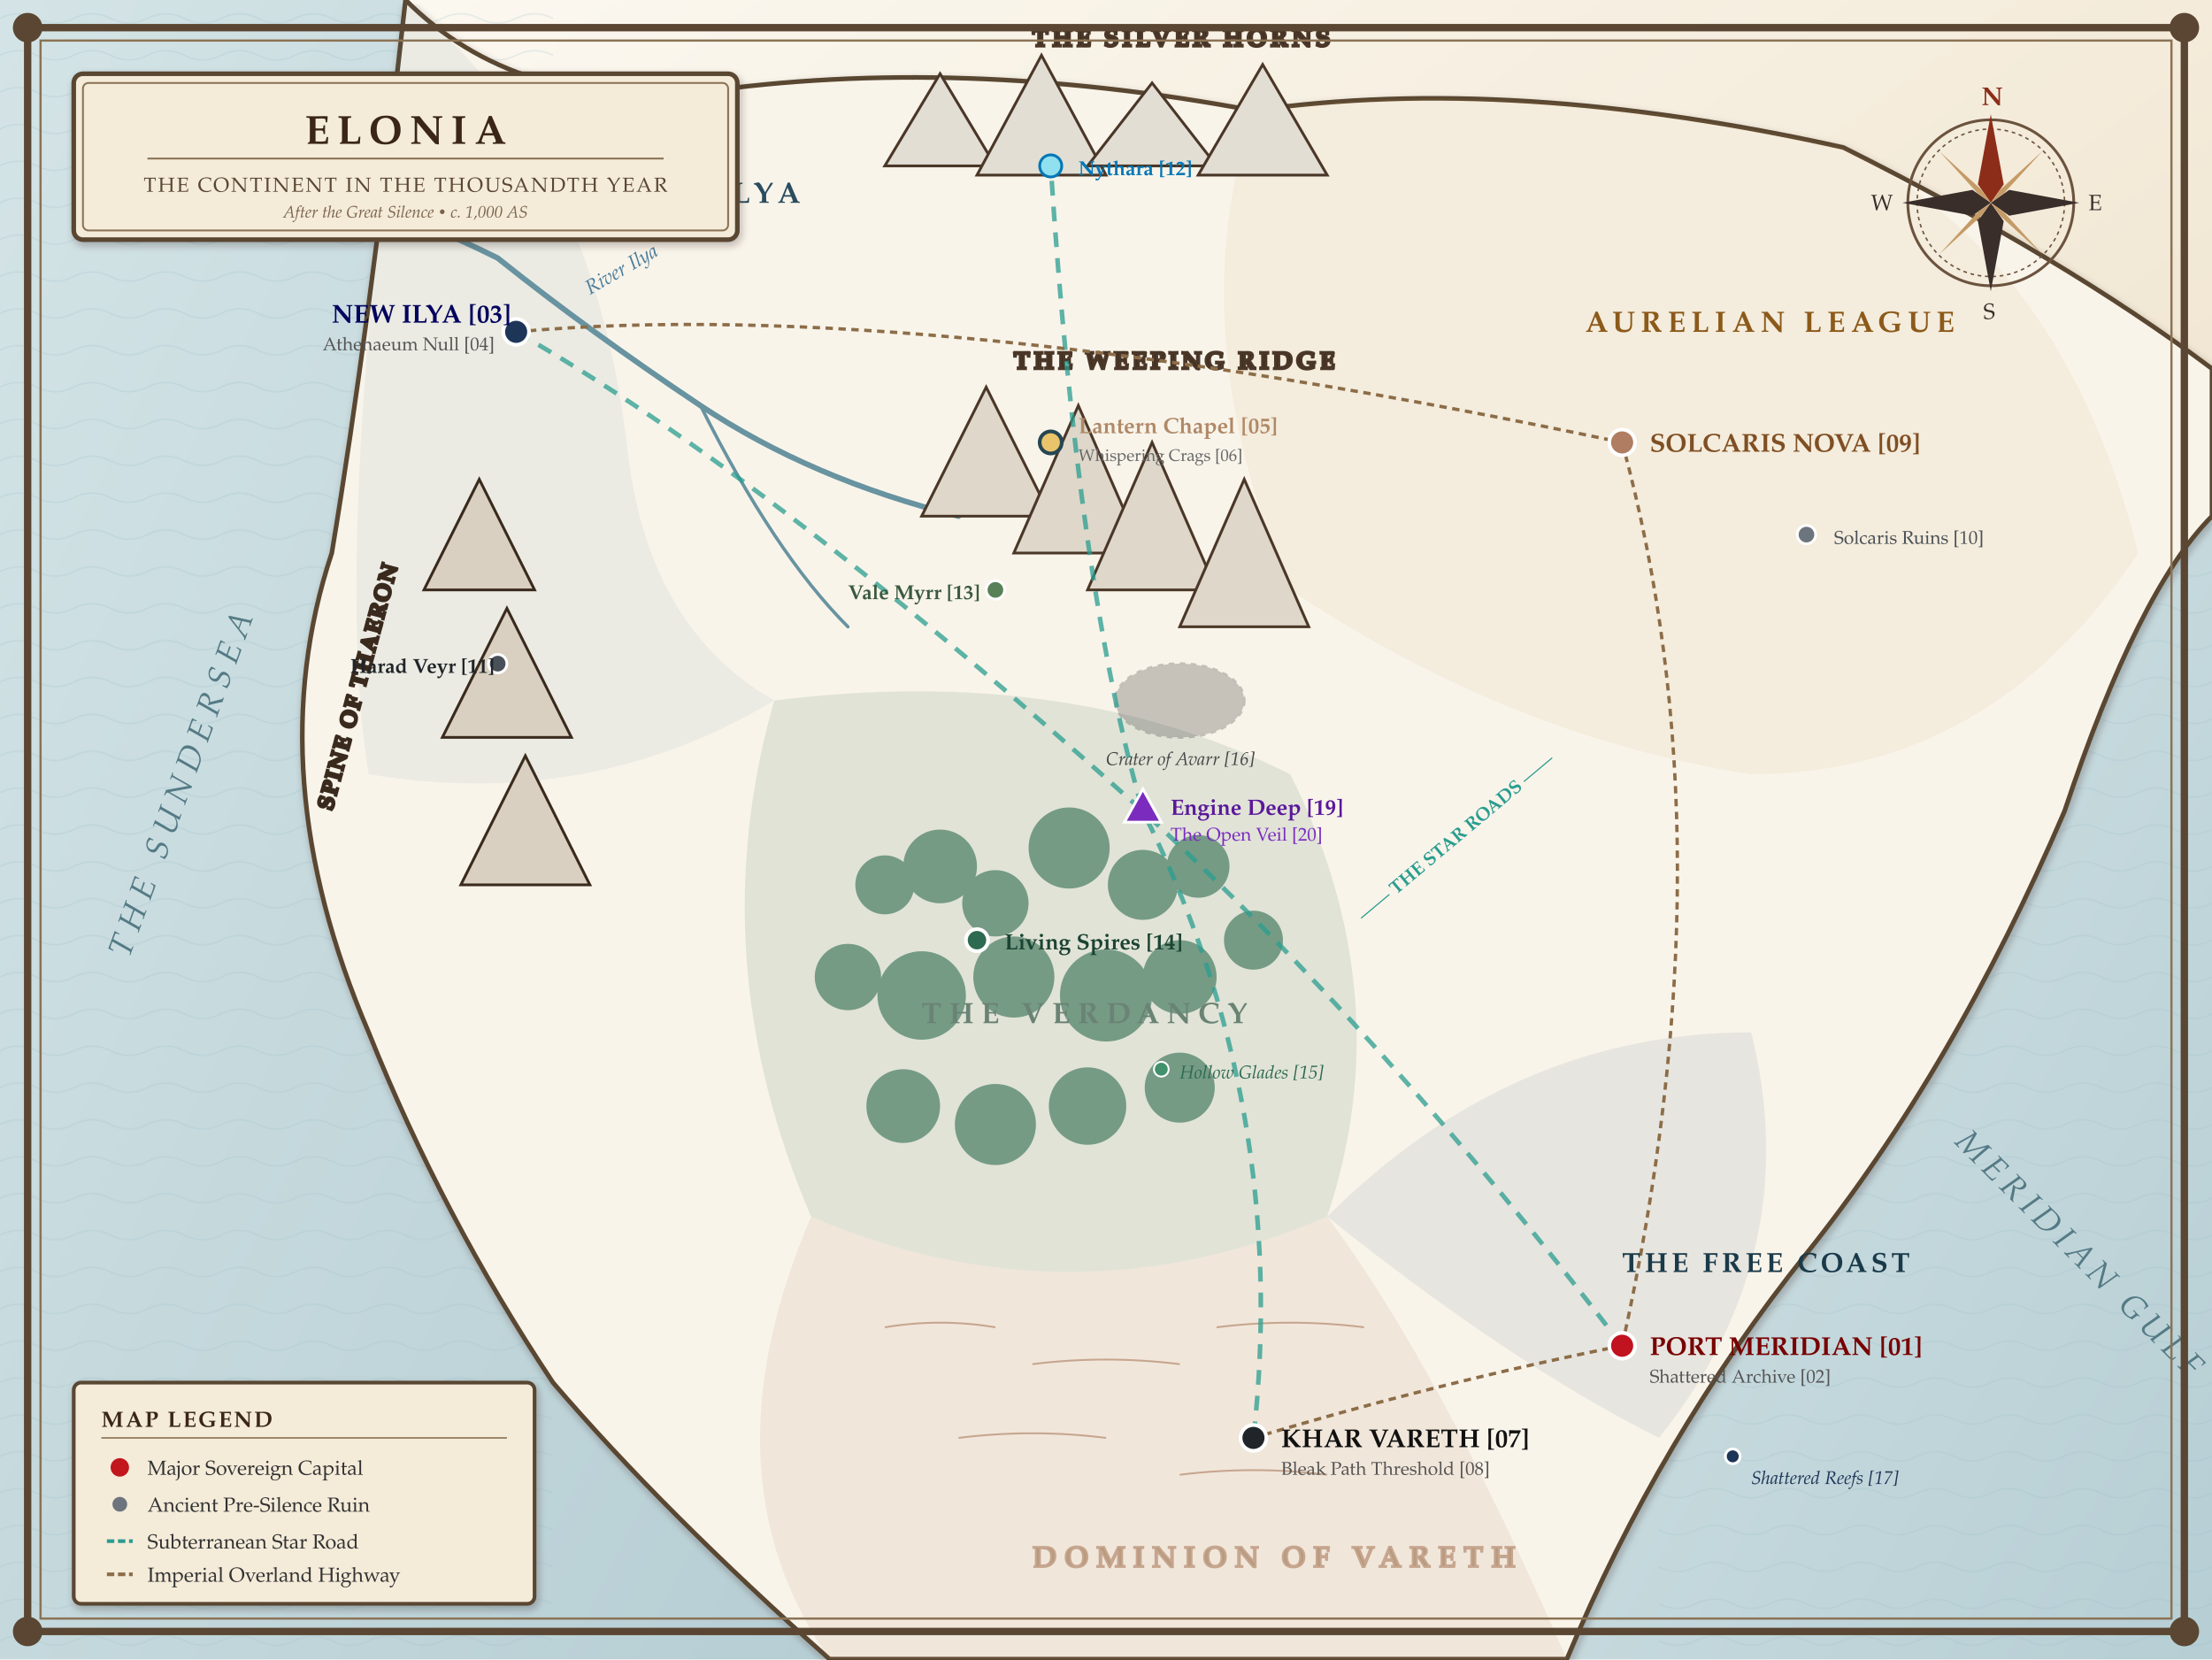
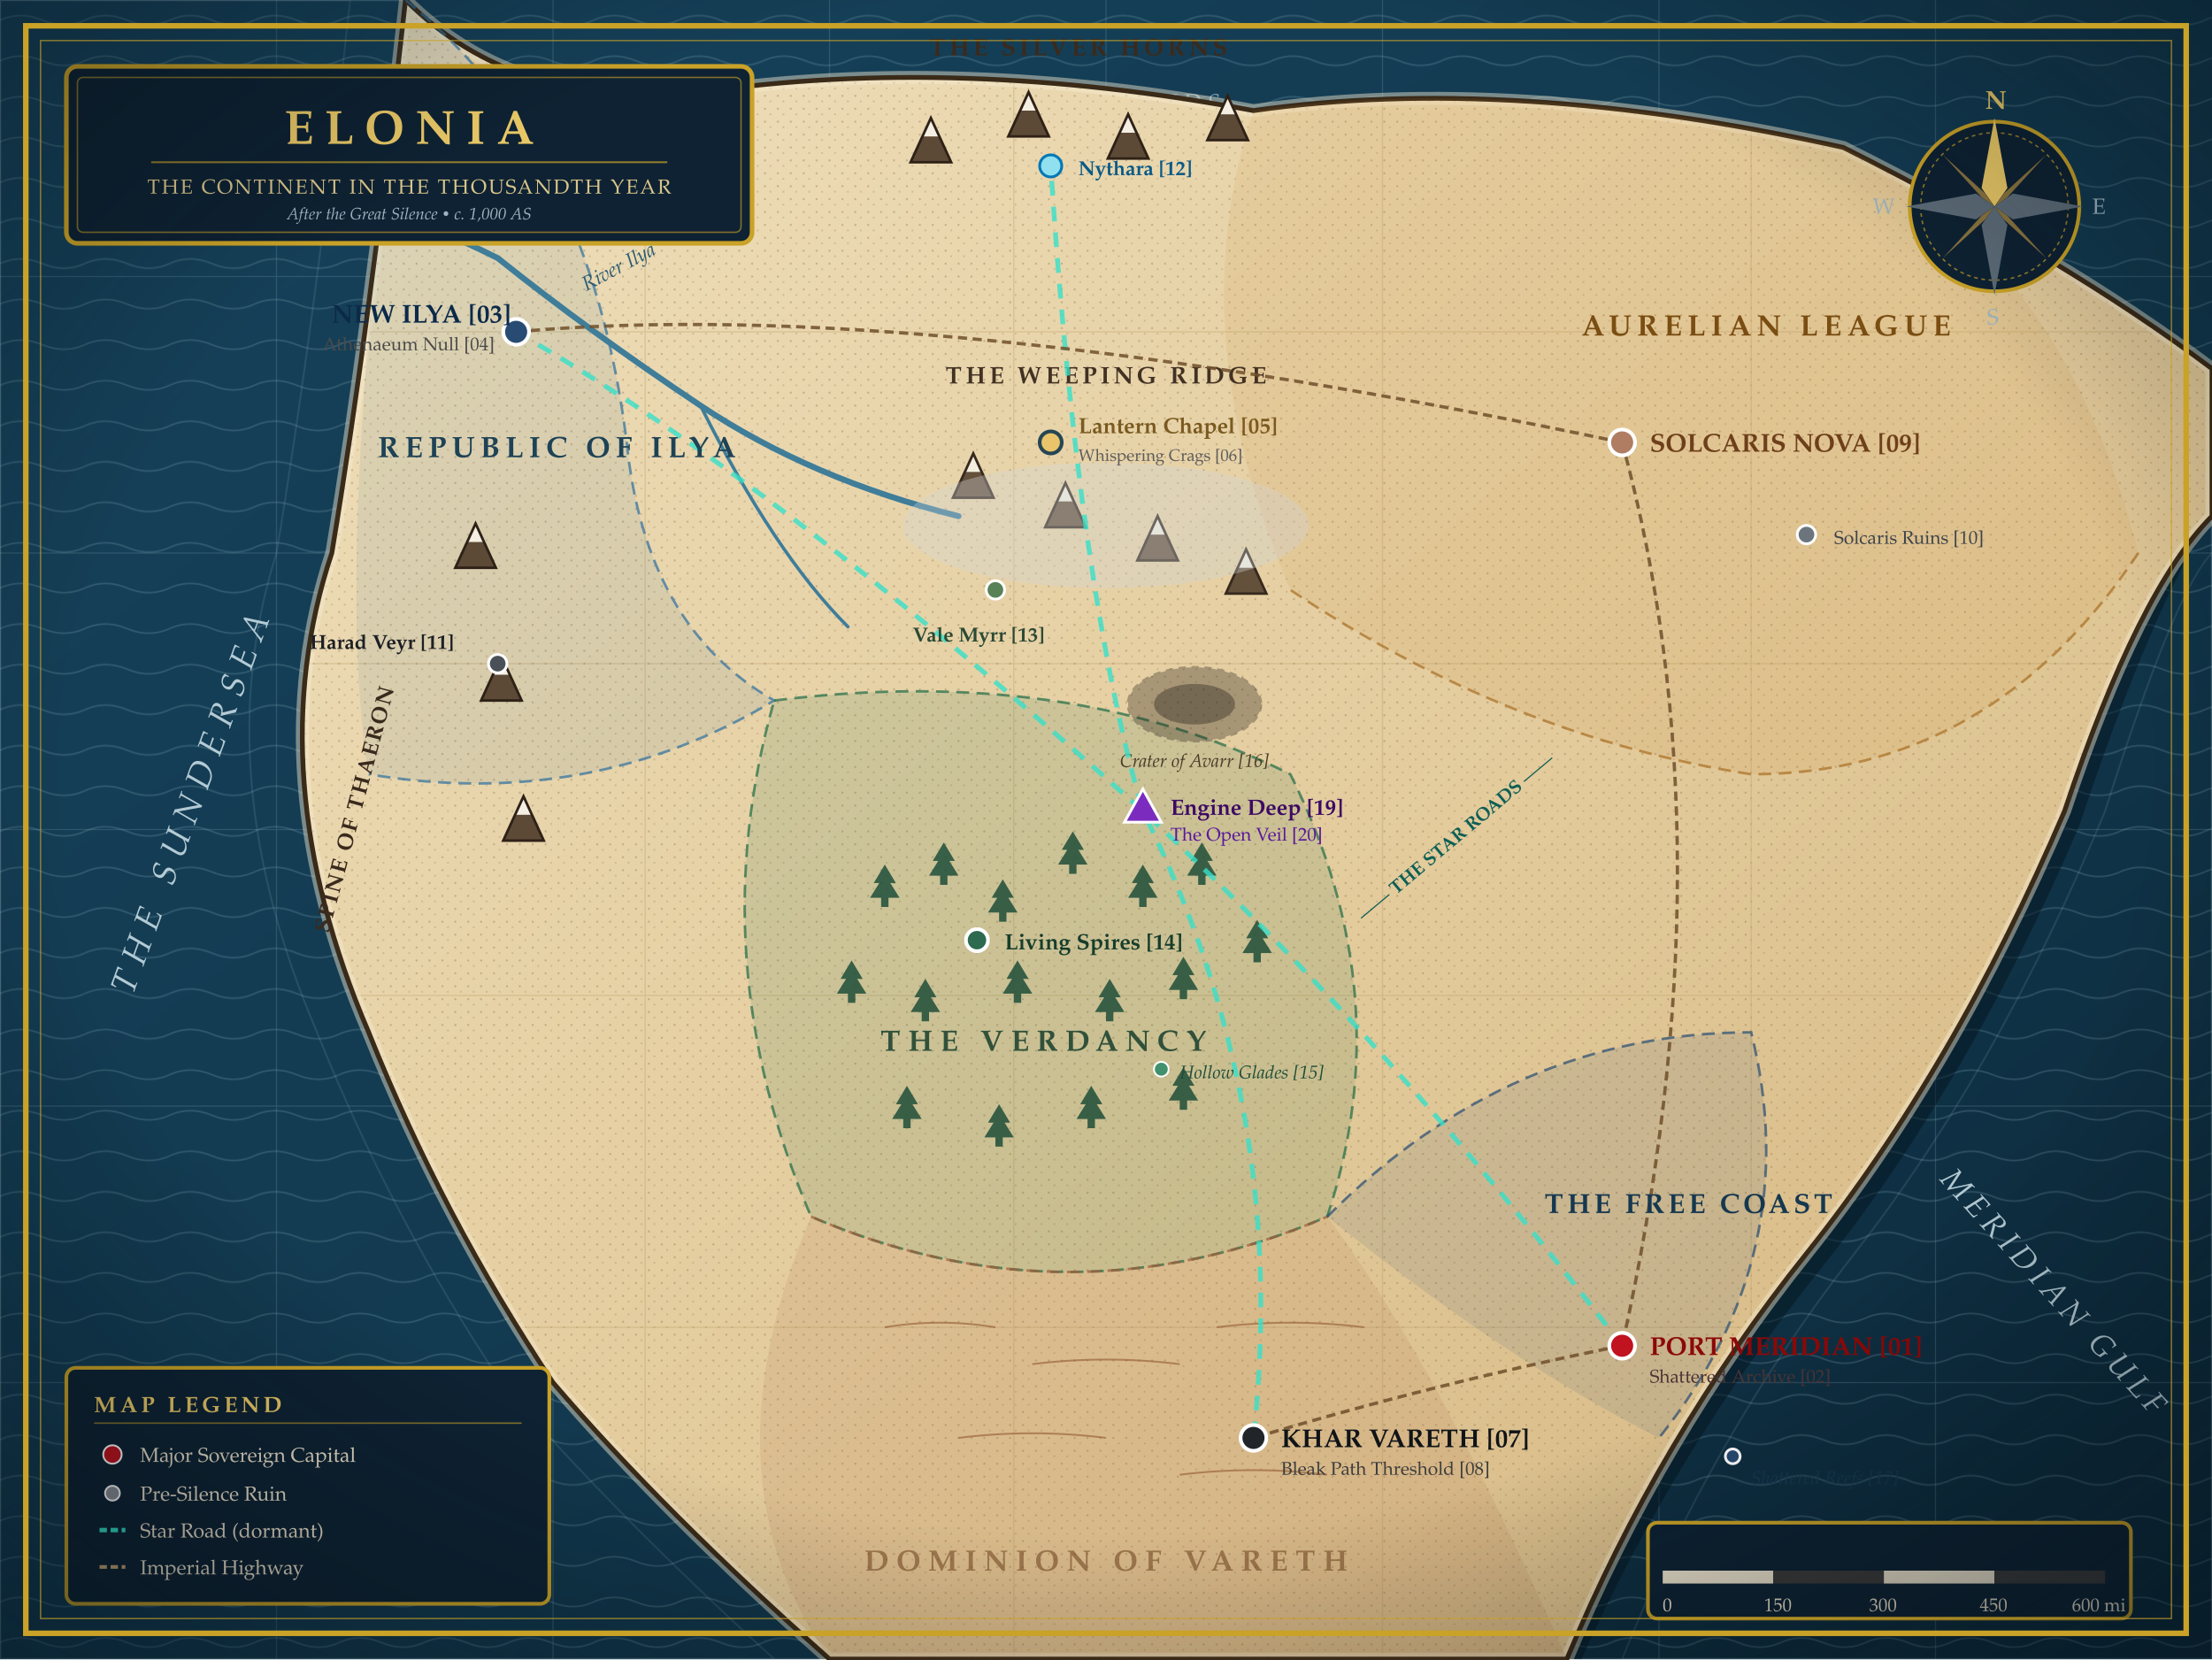
- <svg xmlns="http://www.w3.org/2000/svg" viewBox="0 0 1200 900" width="100%" height="100%" style="background-color: #f6efe0; font-family: 'Cinzel', 'Palatino Linotype', 'Book Antiqua', Georgia, serif;">
+ <svg xmlns="http://www.w3.org/2000/svg" viewBox="0 0 1200 900" width="1200" height="900" style="font-family: Georgia, 'Palatino Linotype', 'DejaVu Serif', serif;">
  <defs>
-     <linearGradient id="parchment" x1="0%" y1="0%" x2="100%" y2="100%">
-       <stop offset="0%" stop-color="#fdfbf5" />
-       <stop offset="50%" stop-color="#f4ebda" />
-       <stop offset="100%" stop-color="#e8d8be" />
+     <linearGradient id="deepSea" x1="0%" y1="0%" x2="100%" y2="100%">
+       <stop offset="0%" stop-color="#16425b" />
+       <stop offset="55%" stop-color="#12394f" />
+       <stop offset="100%" stop-color="#0c2839" />
    </linearGradient>
-     <linearGradient id="oceanGrad" x1="0%" y1="0%" x2="100%" y2="100%">
-       <stop offset="0%" stop-color="#d4e4e6" />
-       <stop offset="100%" stop-color="#b6ced4" />
+     <linearGradient id="landmass" x1="0%" y1="0%" x2="100%" y2="100%">
+       <stop offset="0%" stop-color="#efe0bd" />
+       <stop offset="55%" stop-color="#e3cb9c" />
+       <stop offset="100%" stop-color="#d3b47e" />
    </linearGradient>
-     <filter id="inkDrop" x="-10%" y="-10%" width="120%" height="120%">
-       <feDropShadow dx="1" dy="2" stdDeviation="2" flood-color="#2c221e" flood-opacity="0.3" />
+     <radialGradient id="vignette" cx="50%" cy="46%" r="75%">
+       <stop offset="62%" stop-color="#000" stop-opacity="0" />
+       <stop offset="100%" stop-color="#04121c" stop-opacity="0.55" />
+     </radialGradient>
+     <pattern id="swell" width="46" height="22" patternUnits="userSpaceOnUse">
+       <path d="M 0 11 Q 11 6, 23 11 T 46 11" fill="none" stroke="#7fa8b5" stroke-width="0.9" opacity="0.5" />
+     </pattern>
+     <pattern id="grain" width="7" height="7" patternUnits="userSpaceOnUse">
+       <circle cx="2" cy="3" r="0.6" fill="#8a6f45" opacity="0.35" />
+       <circle cx="5" cy="6" r="0.5" fill="#8a6f45" opacity="0.3" />
+     </pattern>
+     <filter id="softShadow" x="-20%" y="-20%" width="140%" height="140%">
+       <feDropShadow dx="0" dy="3" stdDeviation="5" flood-color="#000" flood-opacity="0.55" />
    </filter>
-     <pattern id="waves" width="40" height="20" patternUnits="userSpaceOnUse">
-       <path d="M 0 10 Q 10 5, 20 10 T 40 10" fill="none" stroke="#9bbec8" stroke-width="0.8" opacity="0.6" />
-     </pattern>
+     <filter id="goldGlow" x="-40%" y="-40%" width="180%" height="180%">
+       <feDropShadow dx="0" dy="0" stdDeviation="3" flood-color="#ffd97a" flood-opacity="0.8" />
+     </filter>
+     <clipPath id="landClip">
+       <path d="M 220,0 Q 280,60 380,50 Q 520,30 680,60 Q 820,40 1000,80 Q 1120,140 1200,200 L 1200,280 Q 1160,320 1120,440 Q 1060,580 980,680 Q 900,780 850,900 L 450,900 Q 360,820 300,750 Q 240,660 200,560 Q 140,420 180,300 Q 200,180 220,0 Z" />
+     </clipPath>
+     <g id="pine">
+       <polygon points="0,-11 6,-1 3,-1 8,7 2,7 2,12 -2,12 -2,7 -8,7 -3,-1 -6,-1" fill="#1e4d38" />
+     </g>
+     <g id="peak">
+       <polygon points="0,-16 11,8 -11,8" fill="#5d4a36" />
+       <polygon points="0,-16 5.5,-6 -5.5,-6" fill="#f4efe2" />
+       <polygon points="0,-16 11,8 -11,8" fill="none" stroke="#2e2117" stroke-width="1.4" />
+     </g>
  </defs>
-   <rect width="1200" height="900" fill="url(#parchment)" />
-   <path d="M 0,0 L 220,0 Q 200,180 180,300 Q 140,420 200,560 Q 240,660 300,750 Q 360,820 450,900 L 0,900 Z" fill="url(#oceanGrad)" />
-   <path d="M 850,900 Q 900,780 980,680 Q 1060,580 1120,440 Q 1160,320 1200,280 L 1200,900 Z" fill="url(#oceanGrad)" />
-   <rect x="0" y="0" width="300" height="900" fill="url(#waves)" opacity="0.4" />
-   <rect x="900" y="300" width="300" height="600" fill="url(#waves)" opacity="0.4" />
-   <text x="70" y="520" font-size="18" fill="#547a85" font-style="italic" letter-spacing="4" transform="rotate(-70 70 520)">THE SUNDERSEA</text>
-   <text x="1060" y="620" font-size="18" fill="#547a85" font-style="italic" letter-spacing="3" transform="rotate(45 1060 620)">MERIDIAN GULF</text>
-   <path d="M 220,0             Q 280,60 380,50 Q 520,30 680,60 Q 820,40 1000,80 Q 1120,140 1200,200            L 1200,280             Q 1160,320 1120,440 Q 1060,580 980,680 Q 900,780 850,900            L 450,900             Q 360,820 300,750 Q 240,660 200,560 Q 140,420 180,300 Q 200,180 220,0 Z" fill="#f9f4ea" stroke="#5a4632" stroke-width="2.5" filter="url(#inkDrop)" />
-   <path d="M 220,0 Q 320,80 340,240 Q 350,340 420,380 Q 320,440 200,420 Q 180,300 220,0 Z" fill="#4a7c9b" opacity="0.08" />
-   <path d="M 680,60 Q 820,40 1000,80 Q 1120,140 1160,300 Q 1080,420 950,420 Q 820,400 700,320 Q 640,180 680,60 Z" fill="#c48a32" opacity="0.08" />
-   <path d="M 420,380 Q 580,360 700,420 Q 760,540 720,660 Q 580,720 440,660 Q 380,520 420,380 Z" fill="#2d6a4f" opacity="0.12" />
-   <path d="M 440,660 Q 580,720 720,660 Q 780,740 850,900 L 450,900 Q 380,800 440,660 Z" fill="#b07d62" opacity="0.12" />
-   <path d="M 720,660 Q 820,560 950,560 Q 980,680 900,780 Q 820,740 720,660 Z" fill="#1d3557" opacity="0.08" />
-   <path d="M 520,280 Q 440,260 380,220 Q 320,180 270,140 Q 230,120 195,110" fill="none" stroke="#6893a0" stroke-width="3" stroke-linecap="round" />
-   <path d="M 460,340 Q 420,300 380,220" fill="none" stroke="#6893a0" stroke-width="1.8" stroke-linecap="round" />
-   <text x="320" y="160" font-size="11" fill="#4a7c9b" font-style="italic" transform="rotate(-30 320 160)">River Ilya</text>
-   <g stroke="#4a3728" stroke-width="1.5" fill="#e2ded4">
-     <path d="M 480,90 L 510,40 L 540,90 Z" />
-     <path d="M 530,95 L 565,30 L 600,95 Z" />
-     <path d="M 590,90 L 625,45 L 660,90 Z" />
-     <path d="M 650,95 L 685,35 L 720,95 Z" />
-     <text x="560" y="25" font-size="13" fill="#3a2a1d" font-weight="bold" letter-spacing="2">THE SILVER HORNS</text>
-   </g>
-   <g stroke="#3a2a1d" stroke-width="1.5" fill="#d9d0c1">
-     <path d="M 230,320 L 260,260 L 290,320 Z" />
-     <path d="M 240,400 L 275,330 L 310,400 Z" />
-     <path d="M 250,480 L 285,410 L 320,480 Z" />
-     <text x="180" y="440" font-size="12" fill="#3a2a1d" font-weight="bold" letter-spacing="1" transform="rotate(-75 180 440)">SPINE OF THAERON</text>
-   </g>
-   <g stroke="#4a3728" stroke-width="1.5" fill="#ded7ca">
-     <path d="M 500,280 L 535,210 L 570,280 Z" />
-     <path d="M 550,300 L 585,220 L 620,300 Z" />
-     <path d="M 590,320 L 625,240 L 660,320 Z" />
-     <path d="M 640,340 L 675,260 L 710,340 Z" />
-     <text x="550" y="200" font-size="13" fill="#3a2a1d" font-weight="bold" letter-spacing="2">THE WEEPING RIDGE</text>
-   </g>
-   <g fill="#2d6a4f" opacity="0.6">
-     <circle cx="480" cy="480" r="16" />
-     <circle cx="510" cy="470" r="20" />
-     <circle cx="540" cy="490" r="18" />
-     <circle cx="580" cy="460" r="22" />
-     <circle cx="620" cy="480" r="19" />
-     <circle cx="650" cy="470" r="17" />
-     <circle cx="460" cy="530" r="18" />
-     <circle cx="500" cy="540" r="24" />
-     <circle cx="550" cy="530" r="22" />
-     <circle cx="600" cy="540" r="25" />
-     <circle cx="640" cy="530" r="20" />
-     <circle cx="680" cy="510" r="16" />
-     <circle cx="490" cy="600" r="20" />
-     <circle cx="540" cy="610" r="22" />
-     <circle cx="590" cy="600" r="21" />
-     <circle cx="640" cy="590" r="19" />
-     <text x="500" y="555" font-size="16" fill="#1b4332" font-weight="bold" letter-spacing="4">THE VERDANCY</text>
-   </g>
-   <ellipse cx="640" cy="380" rx="35" ry="20" fill="#2b2b2b" opacity="0.25" stroke="#1f1f1f" stroke-width="1.5" stroke-dasharray="3,3" />
-   <text x="600" y="415" font-size="10" fill="#444" font-style="italic">Crater of Avarr [16]</text>
-   <g stroke="#9c6644" stroke-width="1" fill="none" opacity="0.5">
+   <rect width="1200" height="900" fill="url(#deepSea)" />
+   <rect width="1200" height="900" fill="url(#swell)" opacity="0.5" />
+   <g stroke="#8fb3bf" stroke-width="0.6" opacity="0.22">
+     <path d="M 0,150 L 1200,150 M 0,300 L 1200,300 M 0,450 L 1200,450 M 0,600 L 1200,600 M 0,750 L 1200,750" />
+     <path d="M 150,0 L 150,900 M 300,0 L 300,900 M 450,0 L 450,900 M 600,0 L 600,900 M 750,0 L 750,900 M 900,0 L 900,900 M 1050,0 L 1050,900" />
+   </g>
+   <g fill="none" stroke="#9fc3cf" opacity="0.28">
+     <path d="M 0,0 L 220,0 Q 200,180 180,300 Q 140,420 200,560 Q 240,660 300,750 Q 360,820 450,900 L 0,900 Z" stroke-width="1.2" />
+     <path d="M 850,900 Q 900,780 980,680 Q 1060,580 1120,440 Q 1160,320 1200,280 L 1200,900 Z" stroke-width="1.2" />
+   </g>
+   <g fill="none" stroke="#9fc3cf" opacity="0.14">
+     <path d="M 0,0 L 190,0 Q 170,180 150,300 Q 112,420 172,560 Q 212,660 272,750 Q 332,820 420,900 L 0,900 Z" stroke-width="1" />
+     <path d="M 880,900 Q 928,780 1006,680 Q 1084,580 1142,440 Q 1180,320 1200,300 L 1200,900 Z" stroke-width="1" />
+   </g>
+   <text x="72" y="540" font-size="19" fill="#cfe3ea" font-style="italic" letter-spacing="5" opacity="0.85" transform="rotate(-70 72 540)">THE SUNDERSEA</text>
+   <text x="1052" y="640" font-size="17" fill="#cfe3ea" font-style="italic" letter-spacing="3" opacity="0.85" transform="rotate(48 1052 640)">MERIDIAN GULF</text>
+   <text x="420" y="60" font-size="13" fill="#9dc0cc" font-style="italic" letter-spacing="3" opacity="0.7">THE NORTHERN RIFTLANDS</text>
+   <path d="M 228,8 Q 288,68 388,58 Q 528,38 688,68 Q 828,48 1008,88 Q 1128,148 1200,208 L 1200,280 Q 1168,328 1128,448 Q 1068,588 988,688 Q 908,788 858,900 L 458,900 Q 368,828 308,758 Q 248,668 208,568 Q 148,428 188,308 Q 208,188 228,8 Z" fill="#03141d" opacity="0.5" />
+   <path d="M 220,0 Q 280,60 380,50 Q 520,30 680,60 Q 820,40 1000,80 Q 1120,140 1200,200 L 1200,280 Q 1160,320 1120,440 Q 1060,580 980,680 Q 900,780 850,900 L 450,900 Q 360,820 300,750 Q 240,660 200,560 Q 140,420 180,300 Q 200,180 220,0 Z" fill="url(#landmass)" />
+   <g clip-path="url(#landClip)">
+     <rect x="150" y="0" width="1100" height="900" fill="url(#grain)" />
+     <g stroke="#b99c66" stroke-width="0.7" opacity="0.35">
+       <path d="M 150,180 L 1250,180 M 150,360 L 1250,360 M 150,540 L 1250,540 M 150,720 L 1250,720" />
+       <path d="M 350,0 L 350,900 M 550,0 L 550,900 M 750,0 L 750,900 M 950,0 L 950,900" />
+     </g>
+   </g>
+   <path d="M 220,0 Q 280,60 380,50 Q 520,30 680,60 Q 820,40 1000,80 Q 1120,140 1200,200 L 1200,280 Q 1160,320 1120,440 Q 1060,580 980,680 Q 900,780 850,900 L 450,900 Q 360,820 300,750 Q 240,660 200,560 Q 140,420 180,300 Q 200,180 220,0 Z" fill="none" stroke="#f7ecd0" stroke-width="7" opacity="0.45" />
+   <path d="M 220,0 Q 280,60 380,50 Q 520,30 680,60 Q 820,40 1000,80 Q 1120,140 1200,200 L 1200,280 Q 1160,320 1120,440 Q 1060,580 980,680 Q 900,780 850,900 L 450,900 Q 360,820 300,750 Q 240,660 200,560 Q 140,420 180,300 Q 200,180 220,0 Z" fill="none" stroke="#3a2a18" stroke-width="2.6" />
+   <path d="M 220,0 Q 320,80 340,240 Q 350,340 420,380 Q 320,440 200,420 Q 180,300 220,0 Z" fill="#2e6f9e" opacity="0.10" />
+   <path d="M 220,0 Q 320,80 340,240 Q 350,340 420,380 Q 320,440 200,420" fill="none" stroke="#2e6f9e" stroke-width="1.4" stroke-dasharray="7,4" opacity="0.7" />
+   <path d="M 680,60 Q 820,40 1000,80 Q 1120,140 1160,300 Q 1080,420 950,420 Q 820,400 700,320 Q 640,180 680,60 Z" fill="#c48a32" opacity="0.12" />
+   <path d="M 1160,300 Q 1080,420 950,420 Q 820,400 700,320" fill="none" stroke="#a86f24" stroke-width="1.4" stroke-dasharray="7,4" opacity="0.7" />
+   <path d="M 420,380 Q 580,360 700,420 Q 760,540 720,660 Q 580,720 440,660 Q 380,520 420,380 Z" fill="#1e6b45" opacity="0.13" />
+   <path d="M 420,380 Q 580,360 700,420 Q 760,540 720,660 Q 580,720 440,660 Q 380,520 420,380 Z" fill="none" stroke="#1e6b45" stroke-width="1.4" stroke-dasharray="7,4" opacity="0.7" />
+   <path d="M 440,660 Q 580,720 720,660 Q 780,740 850,900 L 450,900 Q 380,800 440,660 Z" fill="#a05c3a" opacity="0.12" />
+   <path d="M 440,660 Q 580,720 720,660" fill="none" stroke="#a05c3a" stroke-width="1.4" stroke-dasharray="7,4" opacity="0.7" />
+   <path d="M 720,660 Q 820,560 950,560 Q 980,680 900,780 Q 820,740 720,660 Z" fill="#274b73" opacity="0.12" />
+   <path d="M 720,660 Q 820,560 950,560 Q 980,680 900,780" fill="none" stroke="#274b73" stroke-width="1.4" stroke-dasharray="7,4" opacity="0.7" />
+   <g fill="none" stroke-linecap="round">
+     <path d="M 520,280 Q 440,260 380,220 Q 320,180 270,140 Q 230,120 195,110" stroke="#3f7d99" stroke-width="3.2" />
+     <path d="M 460,340 Q 420,300 380,220" stroke="#3f7d99" stroke-width="1.8" />
+   </g>
+   <text x="318" y="158" font-size="11" fill="#2c5a72" font-style="italic" transform="rotate(-28 318 158)">River Ilya</text>
+   <g>
+     <use href="#peak" x="505" y="80" />
+     <use href="#peak" x="558" y="66" />
+     <use href="#peak" x="612" y="78" />
+     <use href="#peak" x="666" y="68" />
+     <text x="585" y="30" font-size="13" fill="#3a2a1d" font-weight="bold" letter-spacing="2" text-anchor="middle">THE SILVER HORNS</text>
+   </g>
+   <g>
+     <use href="#peak" x="258" y="300" />
+     <use href="#peak" x="272" y="372" />
+     <use href="#peak" x="284" y="448" />
+     <text x="196" y="440" font-size="12" fill="#3a2a1d" font-weight="bold" letter-spacing="1" transform="rotate(-75 196 440)" text-anchor="middle">SPINE OF THAERON</text>
+   </g>
+   <g opacity="0.95">
+     <use href="#peak" x="528" y="262" />
+     <use href="#peak" x="578" y="278" />
+     <use href="#peak" x="628" y="296" />
+     <use href="#peak" x="676" y="314" />
+     <ellipse cx="600" cy="285" rx="110" ry="34" fill="#cfd6da" opacity="0.35" />
+     <text x="600" y="208" font-size="13" fill="#3a2a1d" font-weight="bold" letter-spacing="2" text-anchor="middle">THE WEEPING RIDGE</text>
+   </g>
+   <g opacity="0.85">
+     <use href="#pine" x="480" y="480" />
+     <use href="#pine" x="512" y="468" />
+     <use href="#pine" x="544" y="488" />
+     <use href="#pine" x="582" y="462" />
+     <use href="#pine" x="620" y="480" />
+     <use href="#pine" x="652" y="468" />
+     <use href="#pine" x="462" y="532" />
+     <use href="#pine" x="502" y="542" />
+     <use href="#pine" x="552" y="532" />
+     <use href="#pine" x="602" y="542" />
+     <use href="#pine" x="642" y="530" />
+     <use href="#pine" x="682" y="510" />
+     <use href="#pine" x="492" y="600" />
+     <use href="#pine" x="542" y="610" />
+     <use href="#pine" x="592" y="600" />
+     <use href="#pine" x="642" y="590" />
+     <text x="566" y="570" font-size="16" fill="#173d2b" font-weight="bold" letter-spacing="4" text-anchor="middle">THE VERDANCY</text>
+   </g>
+   <ellipse cx="648" cy="382" rx="36" ry="20" fill="#241d16" opacity="0.32" stroke="#171310" stroke-width="1.5" stroke-dasharray="4,3" />
+   <ellipse cx="648" cy="382" rx="22" ry="11" fill="#000" opacity="0.3" />
+   <text x="648" y="416" font-size="10" fill="#4a3a28" font-style="italic" text-anchor="middle">Crater of Avarr [16]</text>
+   <g stroke="#8a4f28" stroke-width="1" fill="none" opacity="0.55">
    <path d="M 480,720 Q 510,715 540,720" />
    <path d="M 560,740 Q 600,735 640,740" />
    <path d="M 660,720 Q 700,715 740,720" />
    <path d="M 520,780 Q 560,775 600,780" />
    <path d="M 640,800 Q 680,795 720,800" />
-     <text x="560" y="850" font-size="16" fill="#7f4f24" font-weight="bold" letter-spacing="4">DOMINION OF VARETH</text>
-   </g>
-   <path d="M 880,730 Q 750,560 620,440 Q 585,320 570,90" fill="none" stroke="#2a9d8f" stroke-width="2.5" stroke-dasharray="8,6" opacity="0.75" />
-   <path d="M 280,180 Q 420,260 620,440 Q 700,600 680,780" fill="none" stroke="#2a9d8f" stroke-width="2.5" stroke-dasharray="8,6" opacity="0.75" />
-   <text x="740" y="500" font-size="10" fill="#2a9d8f" font-weight="bold" transform="rotate(-40 740 500)">── THE STAR ROADS ──</text>
-   <path d="M 280,180 Q 500,160 880,240" fill="none" stroke="#8c6d48" stroke-width="1.8" stroke-dasharray="4,3" />
-   <path d="M 880,240 Q 940,460 880,730" fill="none" stroke="#8c6d48" stroke-width="1.8" stroke-dasharray="4,3" />
-   <path d="M 880,730 Q 780,750 680,780" fill="none" stroke="#8c6d48" stroke-width="1.8" stroke-dasharray="4,3" />
-   <circle cx="880" cy="730" r="7" fill="#c1121f" stroke="#fff" stroke-width="2" />
-   <text x="895" y="735" font-size="14" font-weight="bold" fill="#780000">PORT MERIDIAN [01]</text>
-   <text x="895" y="750" font-size="10" fill="#555">Shattered Archive [02]</text>
-   <circle cx="940" cy="790" r="4" fill="#1d3557" stroke="#fff" stroke-width="1.5" />
-   <text x="950" y="805" font-size="10" fill="#1d3557" font-style="italic">Shattered Reefs [17]</text>
-   <circle cx="280" cy="180" r="7" fill="#1d3557" stroke="#fff" stroke-width="2" />
-   <text x="180" y="175" font-size="14" font-weight="bold" fill="#03045e">NEW ILYA [03]</text>
-   <text x="175" y="190" font-size="10" fill="#555">Athenaeum Null [04]</text>
-   <circle cx="880" cy="240" r="7" fill="#b07d62" stroke="#fff" stroke-width="2" />
-   <text x="895" y="245" font-size="14" font-weight="bold" fill="#7f4f24">SOLCARIS NOVA [09]</text>
-   <circle cx="980" cy="290" r="5" fill="#6c757d" stroke="#fff" stroke-width="1.5" />
-   <text x="995" y="295" font-size="10" fill="#495057">Solcaris Ruins [10]</text>
-   <circle cx="270" cy="360" r="5" fill="#495057" stroke="#fff" stroke-width="1.5" />
-   <text x="190" y="365" font-size="11" font-weight="bold" fill="#212529">Harad Veyr [11]</text>
-   <circle cx="570" cy="240" r="6" fill="#e9c46a" stroke="#264653" stroke-width="2" />
-   <text x="585" y="235" font-size="12" font-weight="bold" fill="#b08968">Lantern Chapel [05]</text>
-   <text x="585" y="250" font-size="9" fill="#666">Whispering Crags [06]</text>
-   <circle cx="540" cy="320" r="5" fill="#588157" stroke="#fff" stroke-width="1.5" />
-   <text x="460" y="325" font-size="11" font-weight="bold" fill="#3a5a40">Vale Myrr [13]</text>
-   <circle cx="570" cy="90" r="6" fill="#90e0ef" stroke="#0077b6" stroke-width="1.5" />
-   <text x="585" y="95" font-size="11" font-weight="bold" fill="#0077b6">Nythara [12]</text>
-   <circle cx="530" cy="510" r="6" fill="#2d6a4f" stroke="#fff" stroke-width="2" />
-   <text x="545" y="515" font-size="12" font-weight="bold" fill="#1b4332">Living Spires [14]</text>
-   <circle cx="630" cy="580" r="4" fill="#40916c" stroke="#fff" stroke-width="1" />
-   <text x="640" y="585" font-size="10" fill="#2d6a4f" font-style="italic">Hollow Glades [15]</text>
-   <circle cx="680" cy="780" r="7" fill="#212529" stroke="#fff" stroke-width="2" />
-   <text x="695" y="785" font-size="14" font-weight="bold" fill="#111">KHAR VARETH [07]</text>
-   <text x="695" y="800" font-size="10" fill="#555">Bleak Path Threshold [08]</text>
-   <g transform="translate(620, 440)">
-     <polygon points="0,-12 10,6 -10,6" fill="#7b2cbf" stroke="#fff" stroke-width="1.5" />
-     <text x="15" y="2" font-size="12" font-weight="bold" fill="#5a189a">Engine Deep [19]</text>
-     <text x="15" y="16" font-size="10" fill="#7b2cbf">The Open Veil [20]</text>
-   </g>
-   <text x="240" y="110" font-size="16" font-weight="bold" fill="#2b4c5e" letter-spacing="3">REPUBLIC OF ILYA</text>
-   <text x="860" y="180" font-size="16" font-weight="bold" fill="#8c5a1a" letter-spacing="3">AURELIAN LEAGUE</text>
-   <text x="880" y="690" font-size="15" font-weight="bold" fill="#1a3a4a" letter-spacing="2">THE FREE COAST</text>
-   <g transform="translate(1080, 110)">
-     <circle cx="0" cy="0" r="45" fill="none" stroke="#6b533e" stroke-width="1.5" />
-     <circle cx="0" cy="0" r="40" fill="none" stroke="#6b533e" stroke-width="0.8" stroke-dasharray="2,2" />
-     <polygon points="0,-48 7,-10 0,0 -7,-10" fill="#8c2d19" />
-     <polygon points="0,48 7,10 0,0 -7,10" fill="#3a2e2b" />
-     <polygon points="48,0 10,7 0,0 10,-7" fill="#3a2e2b" />
-     <polygon points="-48,0 -10,7 0,0 -10,-7" fill="#3a2e2b" />
-     <polygon points="28,-28 7,-5 0,0 5,-7" fill="#c49b66" />
-     <polygon points="28,28 7,5 0,0 5,7" fill="#c49b66" />
-     <polygon points="-28,28 -7,5 0,0 -5,7" fill="#c49b66" />
-     <polygon points="-28,-28 -7,-5 0,0 -5,-7" fill="#c49b66" />
-     <text x="-5" y="-53" font-size="14" font-weight="bold" fill="#8c2d19">N</text>
-     <text x="-4" y="63" font-size="12" fill="#3a2e2b">S</text>
-     <text x="53" y="4" font-size="12" fill="#3a2e2b">E</text>
-     <text x="-65" y="4" font-size="12" fill="#3a2e2b">W</text>
-   </g>
-   <g transform="translate(40, 40)" filter="url(#inkDrop)">
-     <rect width="360" height="90" fill="#f4ebd9" stroke="#5a4632" stroke-width="2.5" rx="5" />
-     <rect x="5" y="5" width="350" height="80" fill="none" stroke="#8b7355" stroke-width="1" rx="3" />
-     <text x="180" y="38" font-size="22" font-weight="bold" fill="#3a2818" text-anchor="middle" letter-spacing="4">ELONIA</text>
-     <line x1="40" y1="46" x2="320" y2="46" stroke="#8b7355" stroke-width="1" />
-     <text x="180" y="64" font-size="11" fill="#5a4632" text-anchor="middle" letter-spacing="1">THE CONTINENT IN THE THOUSANDTH YEAR</text>
-     <text x="180" y="78" font-size="9" fill="#7a6249" text-anchor="middle" font-style="italic">After the Great Silence • c. 1,000 AS</text>
-   </g>
-   <g transform="translate(40, 750)" filter="url(#inkDrop)">
-     <rect width="250" height="120" fill="#f4ebd9" stroke="#5a4632" stroke-width="2" rx="4" />
-     <text x="15" y="24" font-size="12" font-weight="bold" fill="#3a2818" letter-spacing="1">MAP LEGEND</text>
-     <line x1="15" y1="30" x2="235" y2="30" stroke="#8b7355" stroke-width="0.8" />
-     <circle cx="25" cy="46" r="5" fill="#c1121f" />
-     <text x="40" y="50" font-size="11" fill="#333">Major Sovereign Capital</text>
-     <circle cx="25" cy="66" r="4" fill="#6c757d" />
-     <text x="40" y="70" font-size="11" fill="#333">Ancient Pre-Silence Ruin</text>
-     <line x1="18" y1="86" x2="32" y2="86" stroke="#2a9d8f" stroke-width="2" stroke-dasharray="4,2" />
-     <text x="40" y="90" font-size="11" fill="#333">Subterranean Star Road</text>
-     <line x1="18" y1="104" x2="32" y2="104" stroke="#8c6d48" stroke-width="2" stroke-dasharray="4,2" />
-     <text x="40" y="108" font-size="11" fill="#333">Imperial Overland Highway</text>
-   </g>
-   <rect x="15" y="15" width="1170" height="870" fill="none" stroke="#5a4632" stroke-width="4" />
-   <rect x="22" y="22" width="1156" height="856" fill="none" stroke="#8b7355" stroke-width="1.2" />
-   <circle cx="15" cy="15" r="8" fill="#5a4632" />
-   <circle cx="1185" cy="15" r="8" fill="#5a4632" />
-   <circle cx="15" cy="885" r="8" fill="#5a4632" />
-   <circle cx="1185" cy="885" r="8" fill="#5a4632" />
+     <text x="600" y="852" font-size="16" fill="#6e3f1c" font-weight="bold" letter-spacing="4" text-anchor="middle" stroke="none">DOMINION OF VARETH</text>
+   </g>
+   <g fill="none" stroke="#37e0c8" stroke-width="2.6" stroke-dasharray="8,6" opacity="0.8">
+     <path d="M 880,730 Q 750,560 620,440 Q 585,320 570,90" />
+     <path d="M 280,180 Q 420,260 620,440 Q 700,600 680,780" />
+   </g>
+   <text x="740" y="500" font-size="10" fill="#0e5f54" font-weight="bold" transform="rotate(-40 740 500)">── THE STAR ROADS ──</text>
+   <g fill="none" stroke="#6e4f2a" stroke-width="1.8" stroke-dasharray="5,3" opacity="0.85">
+     <path d="M 280,180 Q 500,160 880,240" />
+     <path d="M 880,240 Q 940,460 880,730" />
+     <path d="M 880,730 Q 780,750 680,780" />
+   </g>
+   <text x="205" y="248" font-size="16" font-weight="bold" fill="#1e4256" letter-spacing="3">REPUBLIC OF ILYA</text>
+   <text x="858" y="182" font-size="16" font-weight="bold" fill="#7a4d12" letter-spacing="3">AURELIAN LEAGUE</text>
+   <text x="838" y="658" font-size="15" font-weight="bold" fill="#163850" letter-spacing="2">THE FREE COAST</text>
+   <g font-weight="bold">
+     <circle cx="880" cy="730" r="7" fill="#c1121f" stroke="#fff" stroke-width="2" />
+     <text x="895" y="735" font-size="14" fill="#8d0808">PORT MERIDIAN [01]</text>
+     <text x="895" y="750" font-size="10" font-weight="normal" fill="#4a3436">Shattered Archive [02]</text>
+     <circle cx="940" cy="790" r="4" fill="#274b73" stroke="#fff" stroke-width="1.5" />
+     <text x="950" y="805" font-size="10" font-weight="normal" font-style="italic" fill="#163850">Shattered Reefs [17]</text>
+     <circle cx="280" cy="180" r="7" fill="#274b73" stroke="#fff" stroke-width="2" />
+     <text x="180" y="175" font-size="14" fill="#0b2a4a">NEW ILYA [03]</text>
+     <text x="175" y="190" font-size="10" font-weight="normal" fill="#4a4a4a">Athenaeum Null [04]</text>
+     <circle cx="880" cy="240" r="7" fill="#b07d62" stroke="#fff" stroke-width="2" />
+     <text x="895" y="245" font-size="14" fill="#6e3f1c">SOLCARIS NOVA [09]</text>
+     <circle cx="980" cy="290" r="5" fill="#6c757d" stroke="#fff" stroke-width="1.5" />
+     <text x="995" y="295" font-size="10" font-weight="normal" fill="#3d434b">Solcaris Ruins [10]</text>
+     <circle cx="270" cy="360" r="5" fill="#495057" stroke="#fff" stroke-width="1.5" />
+     <text x="168" y="352" font-size="11" fill="#1c1f24">Harad Veyr [11]</text>
+     <circle cx="570" cy="240" r="6" fill="#e9c46a" stroke="#264653" stroke-width="2" />
+     <text x="585" y="235" font-size="12" fill="#7a5a20">Lantern Chapel [05]</text>
+     <text x="585" y="250" font-size="9" font-weight="normal" fill="#5c5c5c">Whispering Crags [06]</text>
+     <circle cx="540" cy="320" r="5" fill="#588157" stroke="#fff" stroke-width="1.5" />
+     <text x="495" y="348" font-size="11" fill="#2c4a34">Vale Myrr [13]</text>
+     <circle cx="570" cy="90" r="6" fill="#90e0ef" stroke="#0077b6" stroke-width="1.5" />
+     <text x="585" y="95" font-size="11" fill="#0a5a86">Nythara [12]</text>
+     <circle cx="530" cy="510" r="6" fill="#2d6a4f" stroke="#fff" stroke-width="2" />
+     <text x="545" y="515" font-size="12" fill="#173d2b">Living Spires [14]</text>
+     <circle cx="630" cy="580" r="4" fill="#40916c" stroke="#fff" stroke-width="1" />
+     <text x="640" y="585" font-size="10" font-weight="normal" font-style="italic" fill="#1e4d38">Hollow Glades [15]</text>
+     <circle cx="680" cy="780" r="7" fill="#212529" stroke="#fff" stroke-width="2" />
+     <text x="695" y="785" font-size="14" fill="#101418">KHAR VARETH [07]</text>
+     <text x="695" y="800" font-size="10" font-weight="normal" fill="#3d3d3d">Bleak Path Threshold [08]</text>
+     <g transform="translate(620, 440)">
+       <polygon points="0,-12 10,6 -10,6" fill="#7b2cbf" stroke="#fff" stroke-width="1.5" />
+       <text x="15" y="2" font-size="12" fill="#3d0a63">Engine Deep [19]</text>
+       <text x="15" y="16" font-size="10" font-weight="normal" fill="#5a189a">The Open Veil [20]</text>
+     </g>
+   </g>
+   <g transform="translate(36, 36)">
+     <rect width="372" height="96" rx="6" fill="#0e2233" stroke="#c9a227" stroke-width="2.5" />
+     <rect x="6" y="6" width="360" height="84" rx="3" fill="none" stroke="#c9a227" stroke-width="0.8" opacity="0.6" />
+     <text x="186" y="42" font-size="26" font-weight="bold" fill="#e8c766" text-anchor="middle" letter-spacing="6">ELONIA</text>
+     <line x1="46" y1="52" x2="326" y2="52" stroke="#c9a227" stroke-width="1" opacity="0.7" />
+     <text x="186" y="69" font-size="11" fill="#d9c58a" text-anchor="middle" letter-spacing="1">THE CONTINENT IN THE THOUSANDTH YEAR</text>
+     <text x="186" y="83" font-size="9" fill="#9db4c0" text-anchor="middle" font-style="italic">After the Great Silence • c. 1,000 AS</text>
+   </g>
+   <g transform="translate(1082, 112)">
+     <circle r="46" fill="#0e2233" stroke="#c9a227" stroke-width="2" />
+     <circle r="40" fill="none" stroke="#c9a227" stroke-width="0.8" stroke-dasharray="2,2" opacity="0.7" />
+     <polygon points="0,-48 7,-10 0,0 -7,-10" fill="#e8c766" />
+     <polygon points="0,48 7,10 0,0 -7,10" fill="#5c6b78" />
+     <polygon points="48,0 10,7 0,0 10,-7" fill="#5c6b78" />
+     <polygon points="-48,0 -10,7 0,0 -10,-7" fill="#5c6b78" />
+     <polygon points="28,-28 7,-5 0,0 5,-7" fill="#8a743f" />
+     <polygon points="28,28 7,5 0,0 5,7" fill="#8a743f" />
+     <polygon points="-28,28 -7,5 0,0 -5,7" fill="#8a743f" />
+     <polygon points="-28,-28 -7,-5 0,0 -5,-7" fill="#8a743f" />
+     <text x="-5" y="-53" font-size="14" font-weight="bold" fill="#e8c766">N</text>
+     <text x="-4" y="64" font-size="12" fill="#9db4c0">S</text>
+     <text x="53" y="4" font-size="12" fill="#9db4c0">E</text>
+     <text x="-66" y="4" font-size="12" fill="#9db4c0">W</text>
+   </g>
+   <g transform="translate(36, 742)">
+     <rect width="262" height="128" rx="5" fill="#0e2233" stroke="#c9a227" stroke-width="2" />
+     <text x="15" y="24" font-size="12" font-weight="bold" fill="#e8c766" letter-spacing="2">MAP LEGEND</text>
+     <line x1="15" y1="30" x2="247" y2="30" stroke="#c9a227" stroke-width="0.8" opacity="0.6" />
+     <circle cx="25" cy="47" r="5" fill="#c1121f" stroke="#fff" stroke-width="1" />
+     <text x="40" y="51" font-size="11" fill="#e6ddc8">Major Sovereign Capital</text>
+     <circle cx="25" cy="68" r="4" fill="#8a8f96" stroke="#fff" stroke-width="1" />
+     <text x="40" y="72" font-size="11" fill="#e6ddc8">Pre-Silence Ruin</text>
+     <line x1="18" y1="88" x2="32" y2="88" stroke="#37e0c8" stroke-width="2.4" stroke-dasharray="4,2" />
+     <text x="40" y="92" font-size="11" fill="#e6ddc8">Star Road (dormant)</text>
+     <line x1="18" y1="108" x2="32" y2="108" stroke="#c9a877" stroke-width="2" stroke-dasharray="4,2" />
+     <text x="40" y="112" font-size="11" fill="#e6ddc8">Imperial Highway</text>
+   </g>
+   <g transform="translate(902, 852)">
+     <rect x="-8" y="-26" width="262" height="52" rx="5" fill="#0e2233" stroke="#c9a227" stroke-width="2" />
+     <rect x="0" y="0" width="60" height="7" fill="#e6ddc8" />
+     <rect x="60" y="0" width="60" height="7" fill="#3a3a3a" />
+     <rect x="120" y="0" width="60" height="7" fill="#e6ddc8" />
+     <rect x="180" y="0" width="60" height="7" fill="#3a3a3a" />
+     <text x="0" y="22" font-size="10" fill="#e6ddc8">0</text>
+     <text x="55" y="22" font-size="10" fill="#e6ddc8">150</text>
+     <text x="112" y="22" font-size="10" fill="#e6ddc8">300</text>
+     <text x="172" y="22" font-size="10" fill="#e6ddc8">450</text>
+     <text x="222" y="22" font-size="10" fill="#e6ddc8">600 mi</text>
+   </g>
+   <rect width="1200" height="900" fill="url(#vignette)" />
+   <rect x="14" y="14" width="1172" height="872" fill="none" stroke="#c9a227" stroke-width="3" />
+   <rect x="22" y="22" width="1156" height="856" fill="none" stroke="#c9a227" stroke-width="0.8" opacity="0.6" />
</svg>
